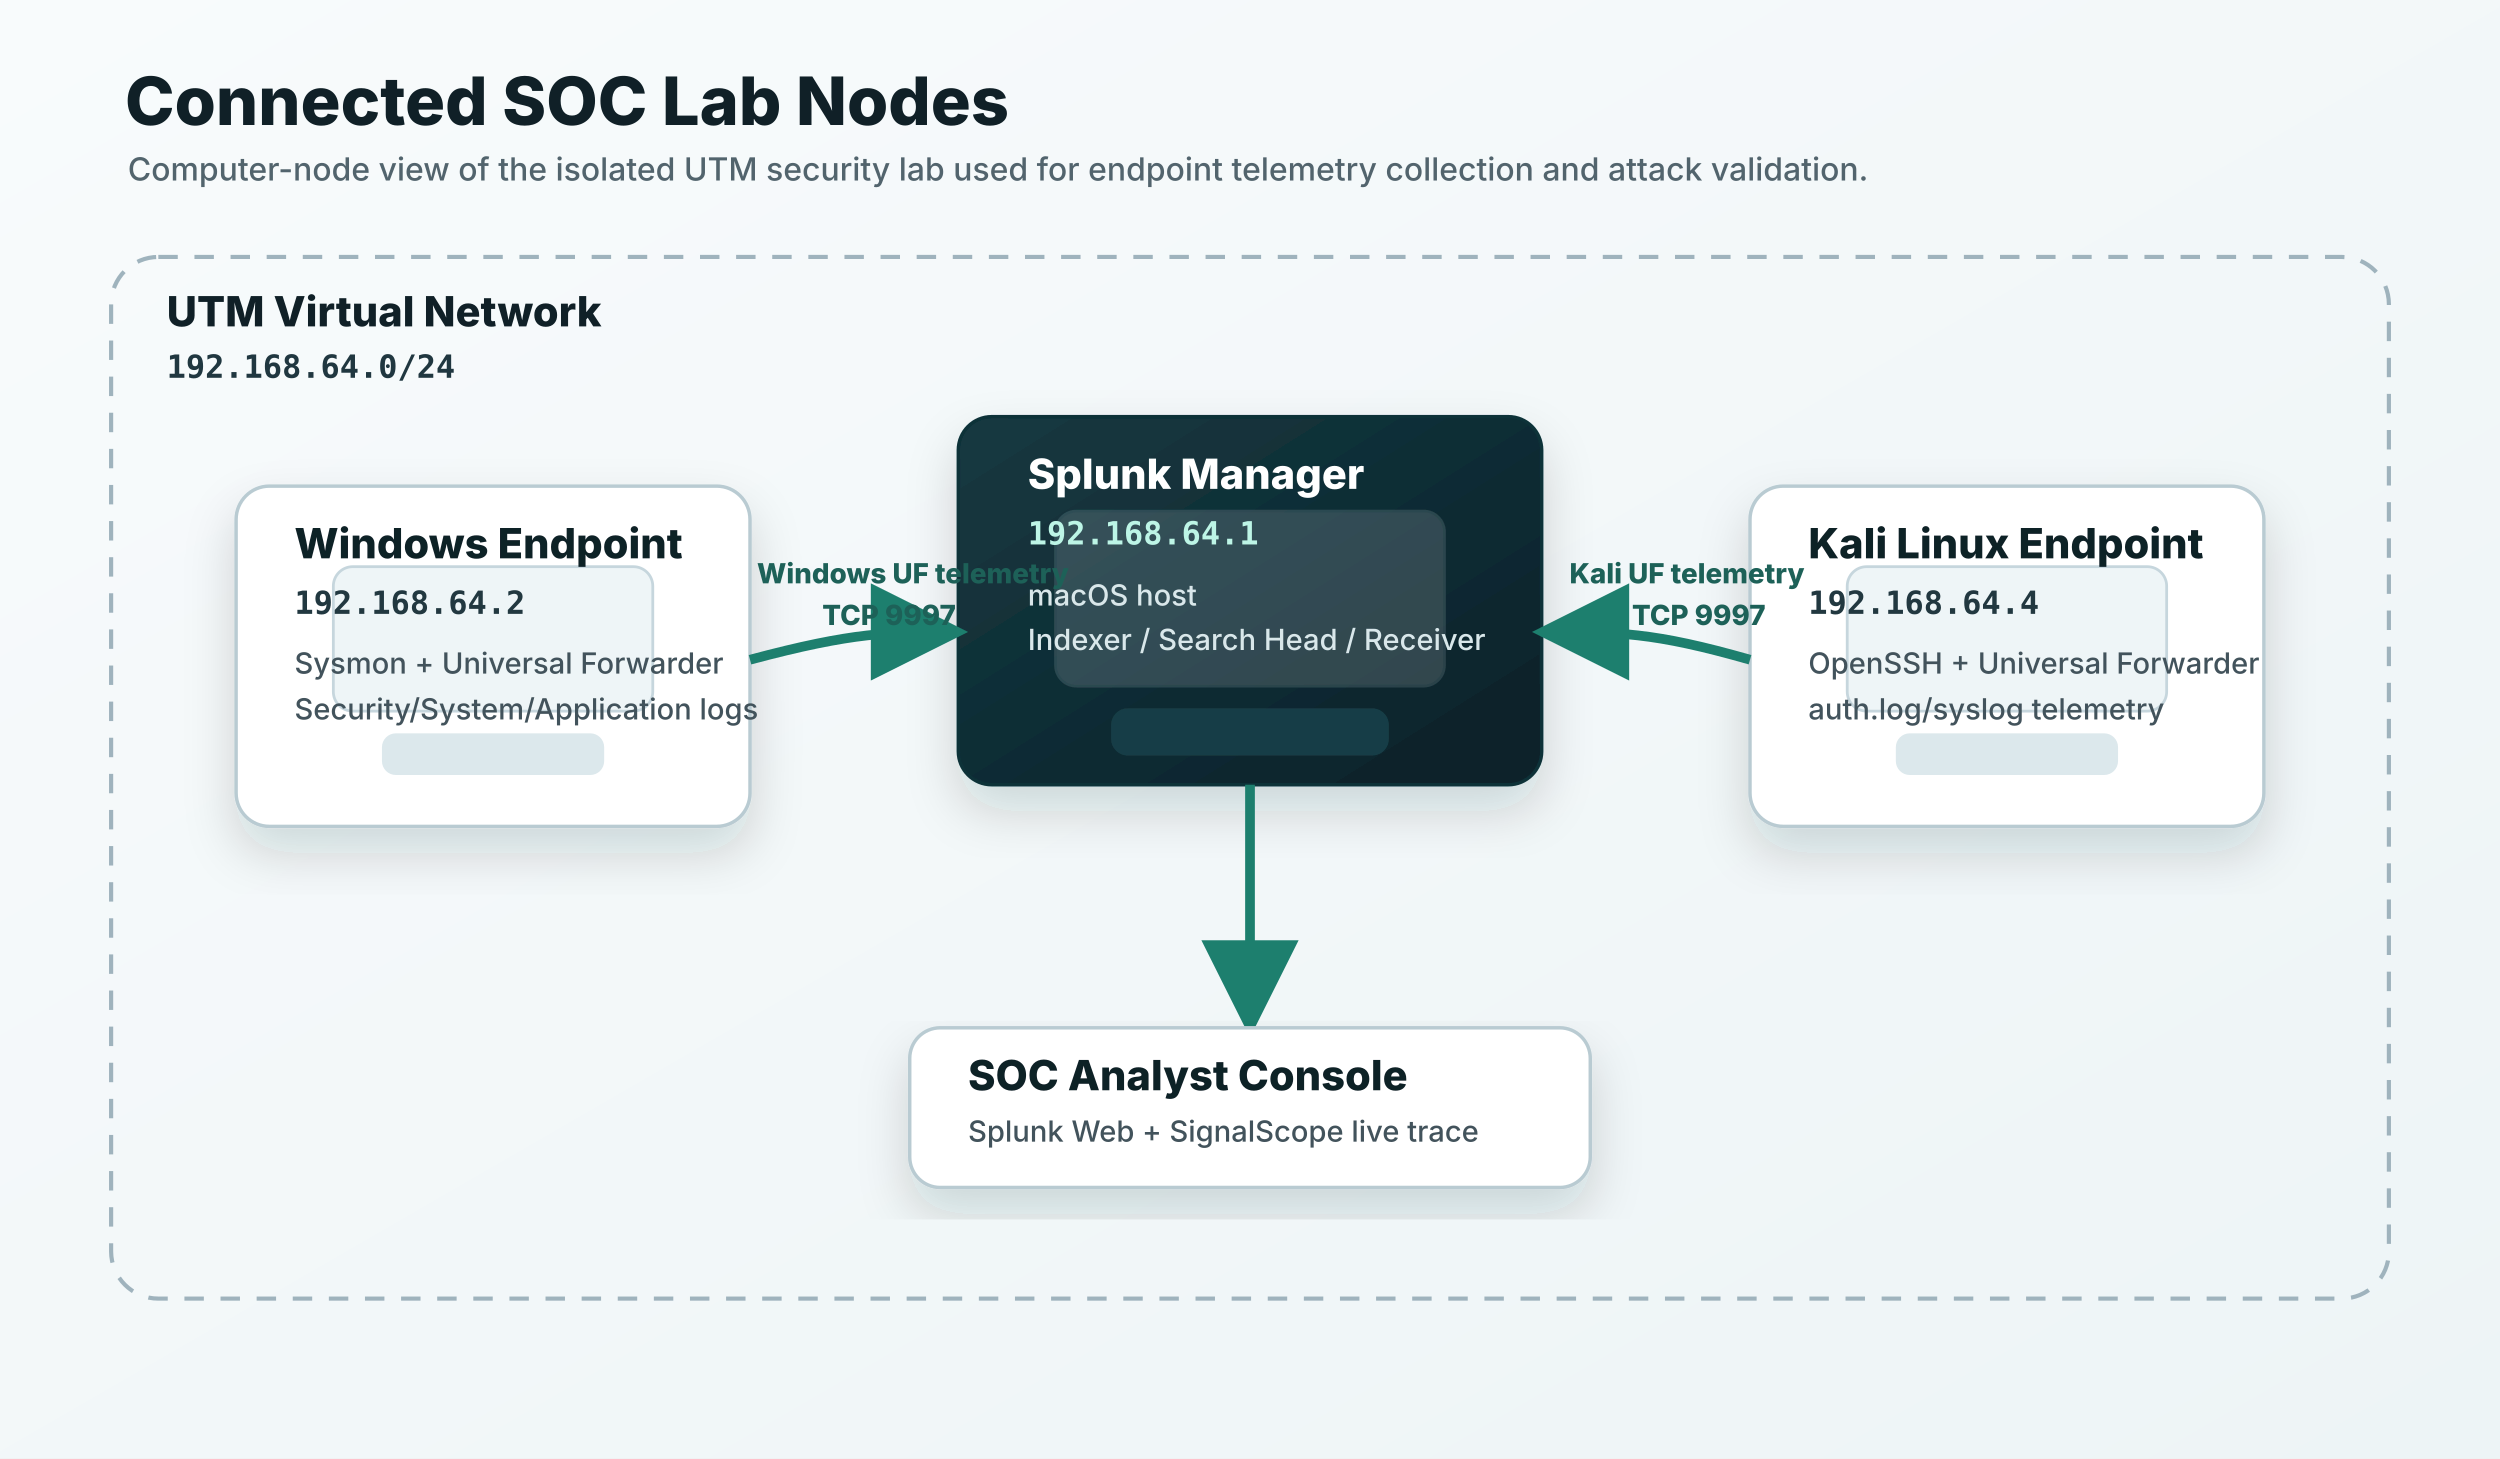
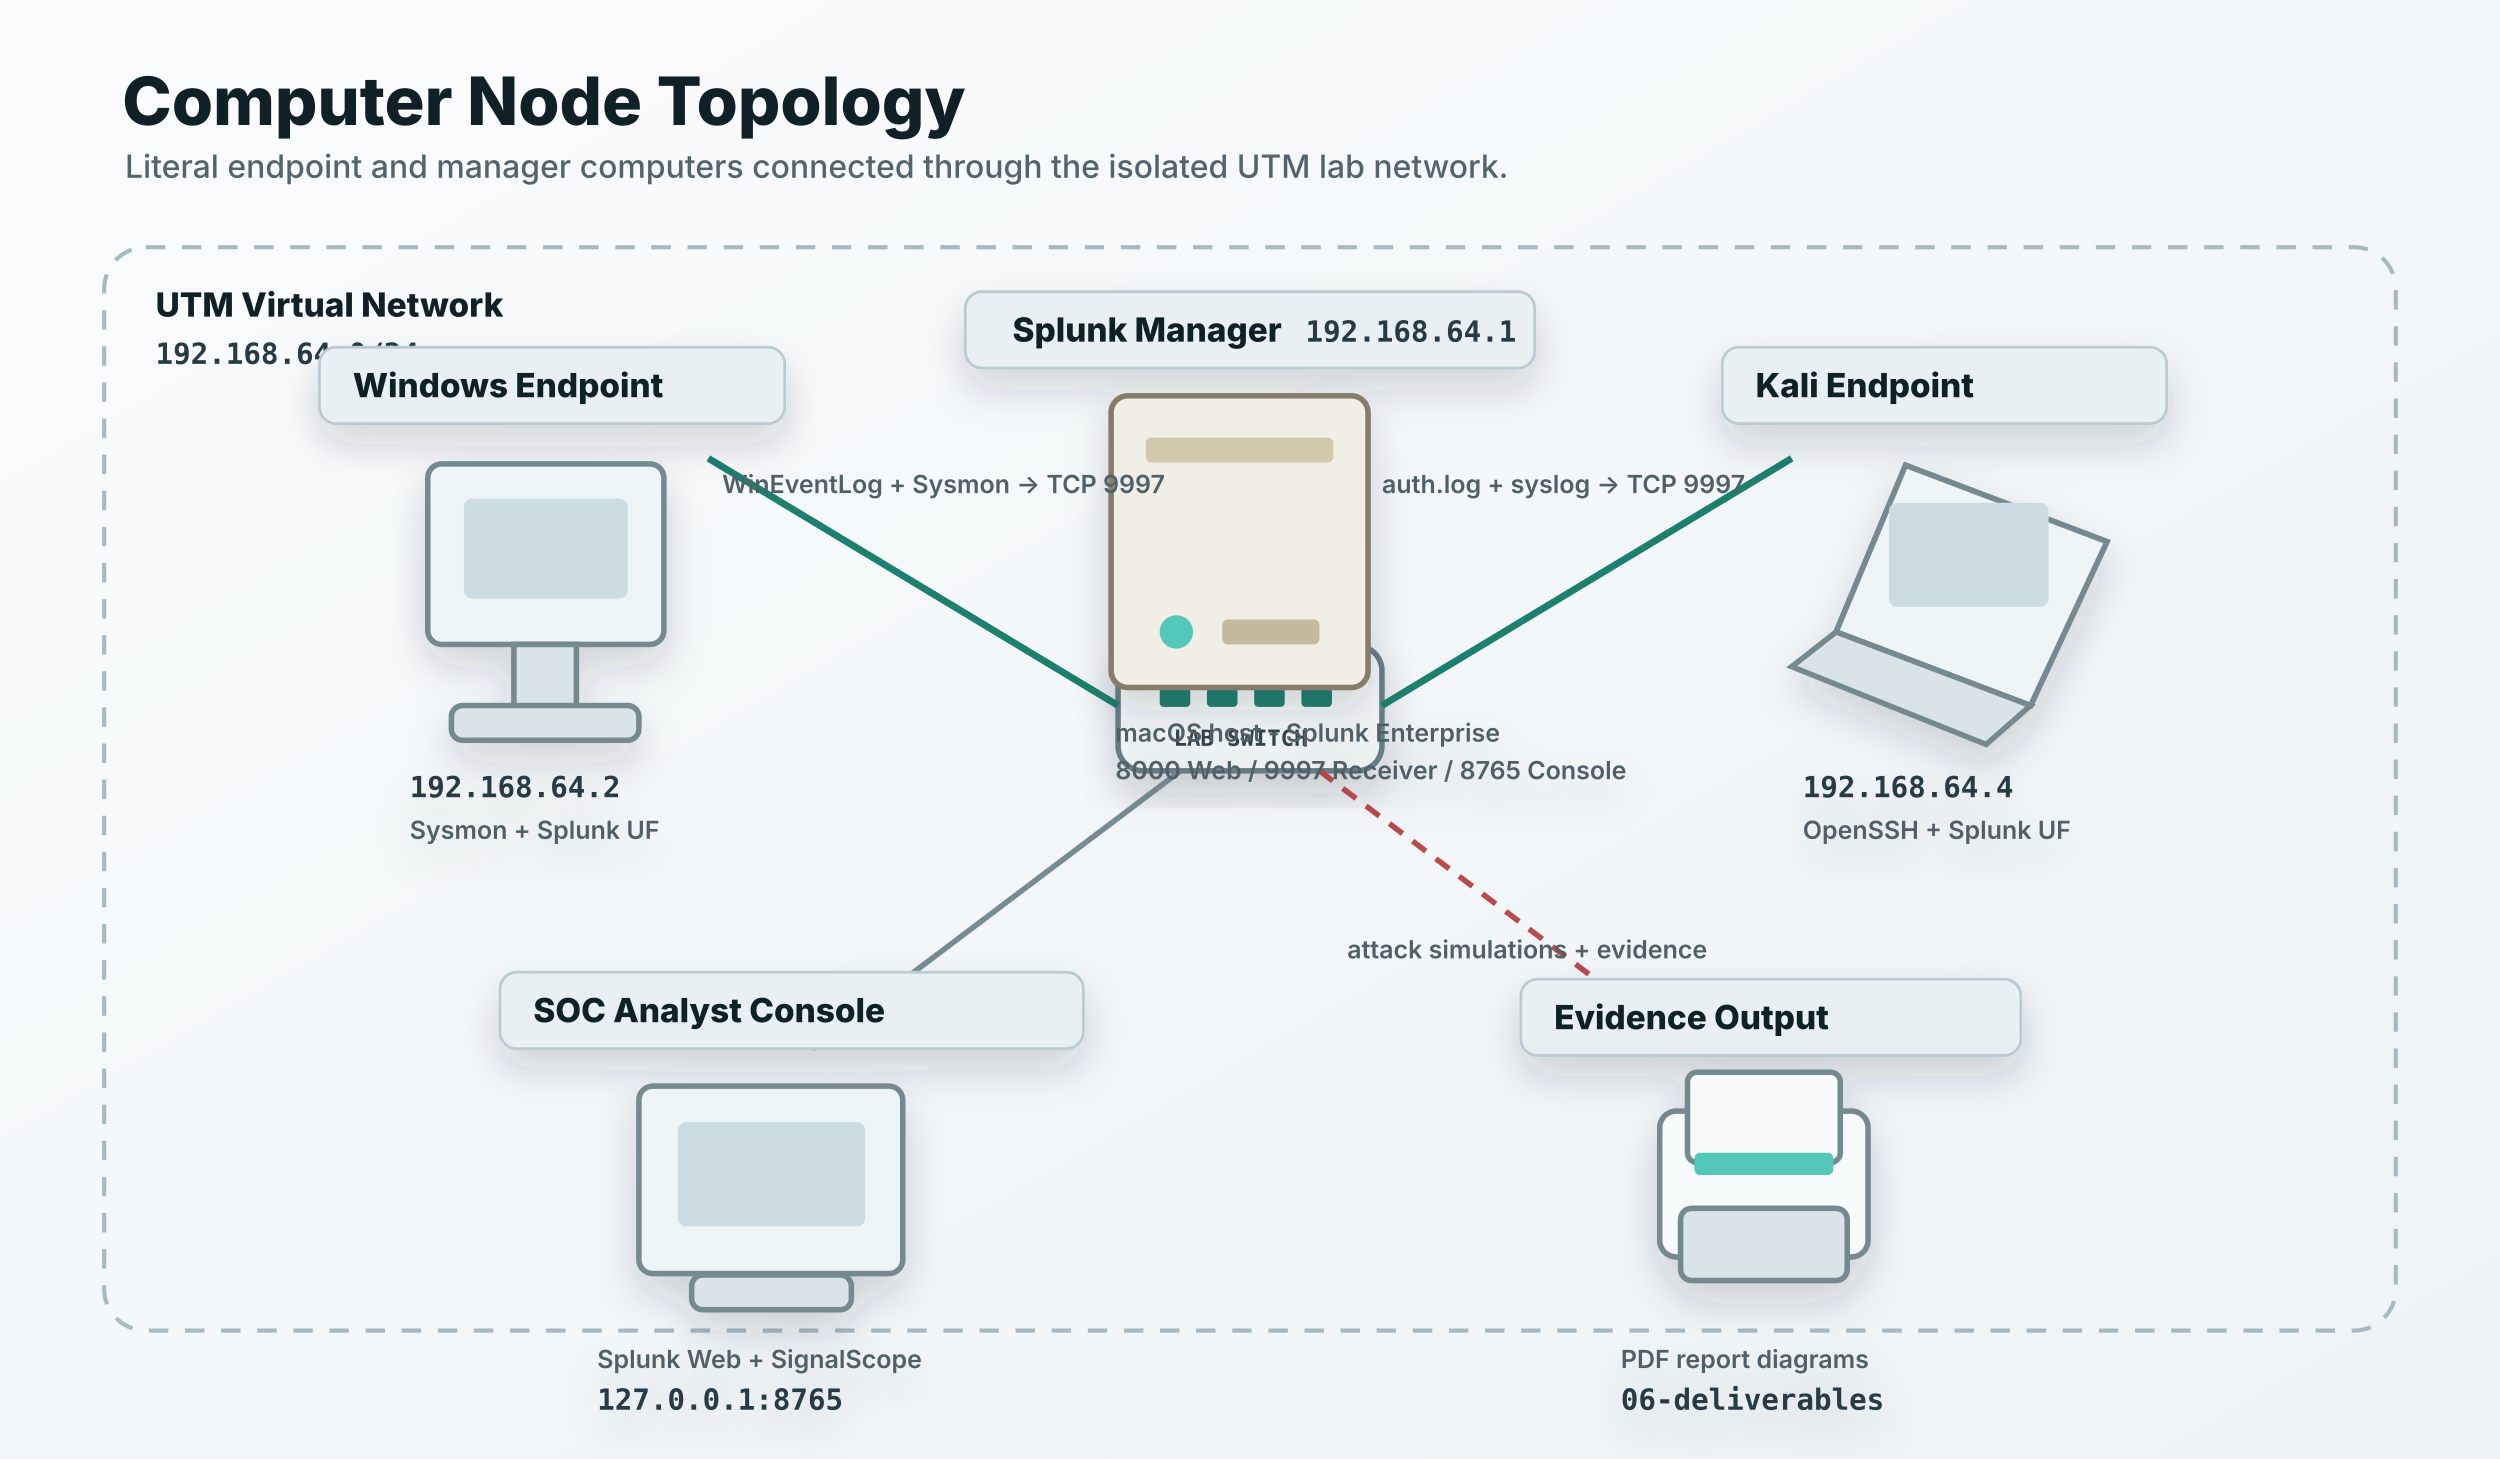
<svg xmlns="http://www.w3.org/2000/svg" width="1800" height="1050" viewBox="0 0 1800 1050" role="img" aria-labelledby="title desc">
  <defs>
    <linearGradient id="bg" x1="0" x2="1" y1="0" y2="1">
-       <stop offset="0" stop-color="#f8fbfc" />
-       <stop offset="1" stop-color="#edf4f6" />
+       <stop offset="0" stop-color="#fbfcfd" />
+       <stop offset="1" stop-color="#edf3f6" />
    </linearGradient>
-     <linearGradient id="dark" x1="0" x2="1" y1="0" y2="1">
-       <stop offset="0" stop-color="#153941" />
-       <stop offset="1" stop-color="#0a2028" />
-     </linearGradient>
-     <filter id="shadow" x="-20%" y="-20%" width="140%" height="140%">
-       <feDropShadow dx="0" dy="18" stdDeviation="18" flood-color="#0a2028" flood-opacity="0.16" />
+     <filter id="shadow" x="-30%" y="-30%" width="160%" height="160%">
+       <feDropShadow dx="0" dy="14" stdDeviation="14" flood-color="#263238" flood-opacity="0.18" />
    </filter>
-     <marker id="arrow" viewBox="0 0 10 10" refX="9" refY="5" markerWidth="10" markerHeight="10" orient="auto">
-       <path d="M0 0 L10 5 L0 10z" fill="#1d7f6e" />
-     </marker>
    <style>
-       .title{font:800 48px ui-sans-serif,-apple-system,BlinkMacSystemFont,"Segoe UI",sans-serif;fill:#102027;letter-spacing:0}.sub{font:500 23px ui-sans-serif,-apple-system,BlinkMacSystemFont,"Segoe UI",sans-serif;fill:#52646d;letter-spacing:0}.node{fill:white;stroke:#b9cbd2;stroke-width:2.5}.dark{fill:url(#dark);stroke:#0d3038;stroke-width:2.5}.label{font:800 30px ui-sans-serif,-apple-system,BlinkMacSystemFont,"Segoe UI",sans-serif;fill:#102027;letter-spacing:0}.labelLight{font:800 30px ui-sans-serif,-apple-system,BlinkMacSystemFont,"Segoe UI",sans-serif;fill:white;letter-spacing:0}.mono{font:800 23px ui-monospace,SFMono-Regular,Menlo,Consolas,monospace;fill:#203740;letter-spacing:0}.monoLight{font:800 23px ui-monospace,SFMono-Regular,Menlo,Consolas,monospace;fill:#bdf5e6;letter-spacing:0}.small{font:500 21px ui-sans-serif,-apple-system,BlinkMacSystemFont,"Segoe UI",sans-serif;fill:#43535b;letter-spacing:0}.smallLight{font:500 21px ui-sans-serif,-apple-system,BlinkMacSystemFont,"Segoe UI",sans-serif;fill:#d9e7ea;letter-spacing:0}.flow{fill:none;stroke:#1d7f6e;stroke-width:7;marker-end:url(#arrow)}.flowText{font:800 20px ui-sans-serif,-apple-system,BlinkMacSystemFont,"Segoe UI",sans-serif;fill:#1d6158;letter-spacing:0}.screen{fill:#eef5f7;stroke:#c6d6dd;stroke-width:2}.base{fill:#dce8ec}.boundary{fill:none;stroke:#9fb3bd;stroke-width:3;stroke-dasharray:14 12}
+       .title{font:800 48px ui-sans-serif,-apple-system,BlinkMacSystemFont,"Segoe UI",sans-serif;fill:#102027}.sub{font:500 23px ui-sans-serif,-apple-system,BlinkMacSystemFont,"Segoe UI",sans-serif;fill:#52646d}.label{font:800 24px ui-sans-serif,-apple-system,BlinkMacSystemFont,"Segoe UI",sans-serif;fill:#102027}.mono{font:800 21px ui-monospace,SFMono-Regular,Menlo,Consolas,monospace;fill:#263b44}.small{font:600 18px ui-sans-serif,-apple-system,BlinkMacSystemFont,"Segoe UI",sans-serif;fill:#4f6068}.line{stroke:#768b94;stroke-width:4;fill:none}.tele{stroke:#1d7f6e;stroke-width:5;fill:none}.attack{stroke:#b84b4b;stroke-width:4;stroke-dasharray:12 9;fill:none}.screen{fill:#eef5f7;stroke:#758991;stroke-width:4}.case{fill:#f7fafb;stroke:#758991;stroke-width:4}.dark{fill:#183640}.accent{fill:#52c7b8}.stand{fill:#d8e4e8;stroke:#758991;stroke-width:4}.switch{fill:#f4f7f8;stroke:#697f88;stroke-width:4}.port{fill:#1d7f6e}.boundary{fill:none;stroke:#a7bac2;stroke-width:3;stroke-dasharray:14 12}.chip{fill:#e8f0f3;stroke:#b9cbd2;stroke-width:2}.chipText{font:800 16px ui-monospace,SFMono-Regular,Menlo,Consolas,monospace;fill:#30444c}
    </style>
  </defs>
  <rect width="1800" height="1050" fill="url(#bg)" />
-   <text x="90" y="90" class="title">Connected SOC Lab Nodes</text>
-   <text x="92" y="130" class="sub">Computer-node view of the isolated UTM security lab used for endpoint telemetry collection and attack validation.</text>
-   <rect x="80" y="185" width="1640" height="750" rx="34" class="boundary" />
-   <text x="120" y="235" class="label">UTM Virtual Network</text>
-   <text x="120" y="272" class="mono">192.168.64.0/24</text>
-   <g transform="translate(690 300)" filter="url(#shadow)">
-     <rect x="0" y="0" width="420" height="265" rx="24" class="dark" />
-     <rect x="70" y="68" width="280" height="126" rx="15" class="screen" opacity="0.16" />
-     <rect x="110" y="210" width="200" height="34" rx="12" fill="#163d46" />
-     <text x="50" y="52" class="labelLight">Splunk Manager</text>
-     <text x="50" y="92" class="monoLight">192.168.64.1</text>
-     <text x="50" y="136" class="smallLight">macOS host</text>
-     <text x="50" y="168" class="smallLight">Indexer / Search Head / Receiver</text>
+   <text x="88" y="90" class="title">Computer Node Topology</text>
+   <text x="90" y="128" class="sub">Literal endpoint and manager computers connected through the isolated UTM lab network.</text>
+   <rect x="75" y="178" width="1650" height="780" rx="30" class="boundary" />
+   <text x="112" y="228" class="label">UTM Virtual Network</text>
+   <text x="112" y="262" class="mono">192.168.64.0/24</text>
+   <g id="switch" transform="translate(805 465)" filter="url(#shadow)">
+     <rect x="0" y="0" width="190" height="90" rx="18" class="switch" />
+     <rect x="30" y="30" width="22" height="14" rx="3" class="port" />
+     <rect x="64" y="30" width="22" height="14" rx="3" class="port" />
+     <rect x="98" y="30" width="22" height="14" rx="3" class="port" />
+     <rect x="132" y="30" width="22" height="14" rx="3" class="port" />
+     <text x="40" y="72" class="chipText">LAB SWITCH</text>
  </g>
-   <g transform="translate(170 350)" filter="url(#shadow)">
-     <rect x="0" y="0" width="370" height="245" rx="24" class="node" />
-     <rect x="70" y="58" width="230" height="104" rx="14" class="screen" />
-     <rect x="105" y="178" width="160" height="30" rx="10" class="base" />
-     <text x="42" y="52" class="label">Windows Endpoint</text>
-     <text x="42" y="92" class="mono">192.168.64.2</text>
-     <text x="42" y="135" class="small">Sysmon + Universal Forwarder</text>
-     <text x="42" y="168" class="small">Security/System/Application logs</text>
+   <path d="M805 508 L510 330" class="tele" />
+   <path d="M995 508 L1290 330" class="tele" />
+   <path d="M900 465 L900 295" class="tele" />
+   <path d="M850 555 L585 755" class="line" />
+   <path d="M950 555 L1215 755" class="attack" />
+   <g transform="translate(695 210)" filter="url(#shadow)">
+     <rect x="0" y="0" width="410" height="55" rx="12" class="chip" />
+     <text x="34" y="36" class="label">Splunk Manager</text>
+     <text x="245" y="36" class="mono">192.168.64.1</text>
+     <rect x="105" y="75" width="185" height="210" rx="12" fill="#f1efe5" stroke="#857d69" stroke-width="4" />
+     <rect x="130" y="105" width="135" height="18" rx="4" fill="#d1c9ac" />
+     <circle cx="152" cy="245" r="12" fill="#52c7b8" />
+     <rect x="185" y="236" width="70" height="18" rx="4" fill="#c4baa0" />
+     <text x="108" y="324" class="small">macOS host - Splunk Enterprise</text>
+     <text x="108" y="351" class="small">8000 Web / 9997 Receiver / 8765 Console</text>
  </g>
-   <g transform="translate(1260 350)" filter="url(#shadow)">
-     <rect x="0" y="0" width="370" height="245" rx="24" class="node" />
-     <rect x="70" y="58" width="230" height="104" rx="14" class="screen" />
-     <rect x="105" y="178" width="160" height="30" rx="10" class="base" />
-     <text x="42" y="52" class="label">Kali Linux Endpoint</text>
-     <text x="42" y="92" class="mono">192.168.64.4</text>
-     <text x="42" y="135" class="small">OpenSSH + Universal Forwarder</text>
-     <text x="42" y="168" class="small">auth.log/syslog telemetry</text>
+   <g transform="translate(230 250)" filter="url(#shadow)">
+     <rect x="0" y="0" width="335" height="55" rx="12" class="chip" />
+     <text x="24" y="36" class="label">Windows Endpoint</text>
+     <rect x="78" y="84" width="170" height="130" rx="10" class="screen" />
+     <rect x="104" y="109" width="118" height="72" rx="6" fill="#cbdde3" />
+     <rect x="140" y="214" width="45" height="45" class="stand" />
+     <rect x="95" y="258" width="135" height="25" rx="8" class="stand" />
+     <text x="65" y="324" class="mono">192.168.64.2</text>
+     <text x="65" y="354" class="small">Sysmon + Splunk UF</text>
  </g>
-   <path d="M540 475 C615 455 640 455 690 455" class="flow" />
-   <text x="545" y="420" class="flowText">Windows UF telemetry</text>
-   <text x="592" y="450" class="flowText">TCP 9997</text>
-   <path d="M1260 475 C1190 455 1165 455 1110 455" class="flow" />
-   <text x="1130" y="420" class="flowText">Kali UF telemetry</text>
-   <text x="1175" y="450" class="flowText">TCP 9997</text>
-   <path d="M900 565 L900 740" class="flow" />
-   <g transform="translate(655 740)" filter="url(#shadow)">
-     <rect width="490" height="115" rx="22" class="node" />
-     <text x="42" y="45" class="label">SOC Analyst Console</text>
-     <text x="42" y="82" class="small">Splunk Web + SignalScope live trace</text>
+   <g transform="translate(1240 250)" filter="url(#shadow)">
+     <rect x="0" y="0" width="320" height="55" rx="12" class="chip" />
+     <text x="24" y="36" class="label">Kali Endpoint</text>
+     <path d="M82 205 L132 85 L277 140 L222 258 Z" class="case" />
+     <path d="M132 85 L277 140 L222 258 L82 205 Z" fill="#eef5f7" stroke="#758991" stroke-width="4" />
+     <rect x="120" y="112" width="115" height="75" rx="6" fill="#cbdde3" />
+     <path d="M82 205 L222 258 L190 286 L50 230 Z" class="stand" />
+     <text x="58" y="324" class="mono">192.168.64.4</text>
+     <text x="58" y="354" class="small">OpenSSH + Splunk UF</text>
  </g>
+   <g transform="translate(360 700)" filter="url(#shadow)">
+     <rect x="0" y="0" width="420" height="55" rx="12" class="chip" />
+     <text x="24" y="36" class="label">SOC Analyst Console</text>
+     <rect x="100" y="82" width="190" height="135" rx="10" class="screen" />
+     <rect x="128" y="108" width="135" height="75" rx="6" fill="#cbdde3" />
+     <rect x="138" y="218" width="115" height="25" rx="8" class="stand" />
+     <text x="70" y="285" class="small">Splunk Web + SignalScope</text>
+     <text x="70" y="315" class="mono">127.0.0.1:8765</text>
+   </g>
+   <g transform="translate(1095 705)" filter="url(#shadow)">
+     <rect x="0" y="0" width="360" height="55" rx="12" class="chip" />
+     <text x="24" y="36" class="label">Evidence Output</text>
+     <rect x="100" y="95" width="150" height="105" rx="12" class="case" />
+     <rect x="120" y="67" width="110" height="65" rx="7" fill="#f8fafb" stroke="#758991" stroke-width="4" />
+     <rect x="125" y="125" width="100" height="16" rx="4" fill="#52c7b8" />
+     <rect x="115" y="165" width="120" height="52" rx="8" fill="#d8e4e8" stroke="#758991" stroke-width="4" />
+     <text x="72" y="280" class="small">PDF report diagrams</text>
+     <text x="72" y="310" class="mono">06-deliverables</text>
+   </g>
+   <text x="520" y="355" class="small">WinEventLog + Sysmon -&gt; TCP 9997</text>
+   <text x="995" y="355" class="small">auth.log + syslog -&gt; TCP 9997</text>
+   <text x="970" y="690" class="small" fill="#9b3c3c">attack simulations + evidence</text>
</svg>
